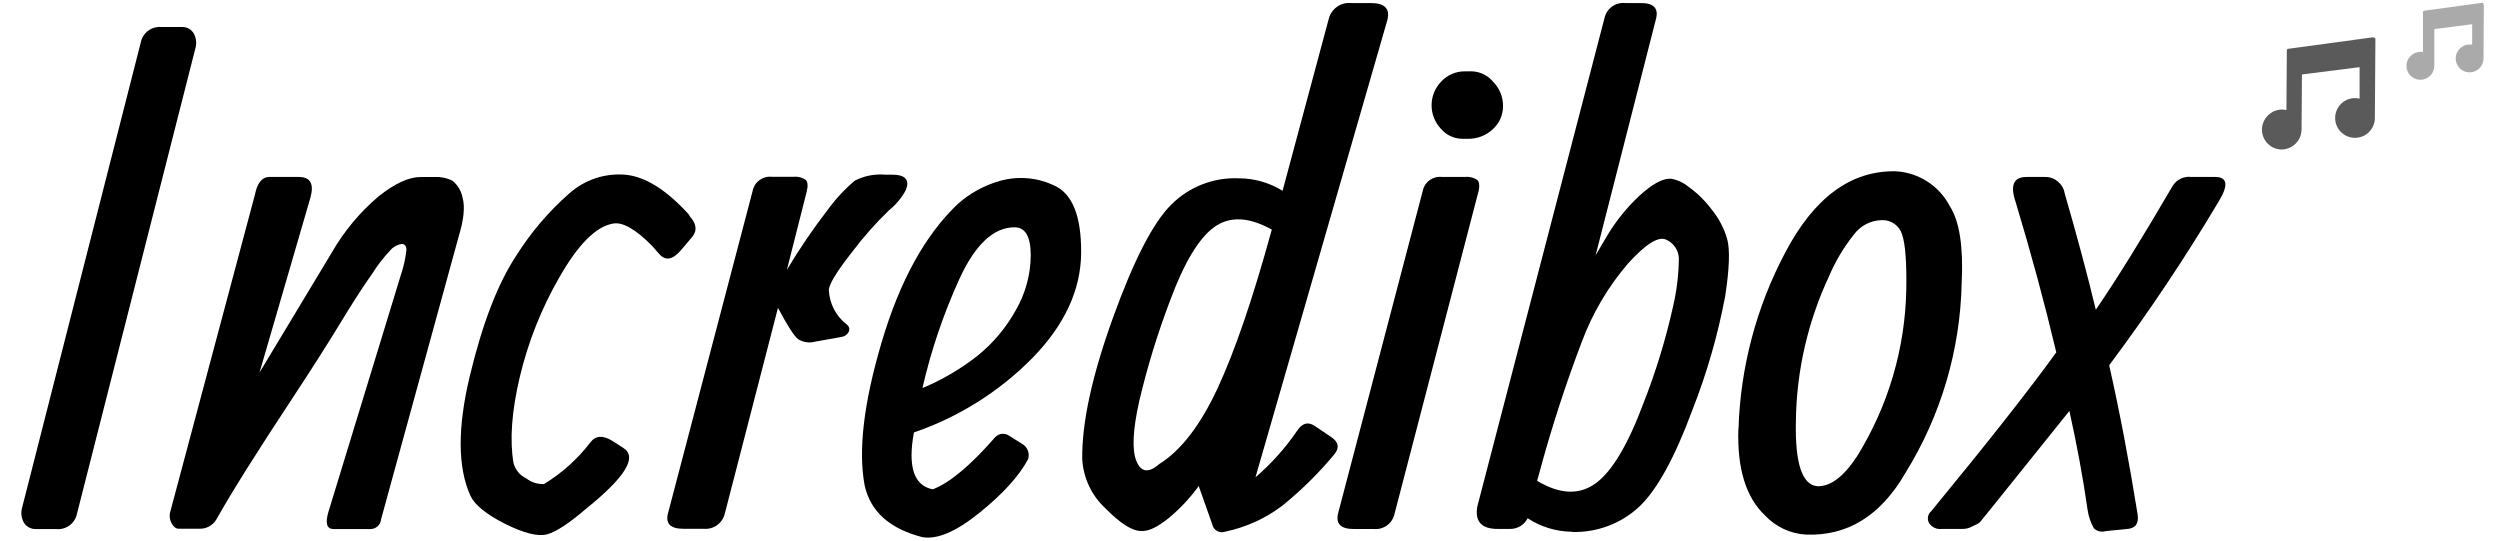
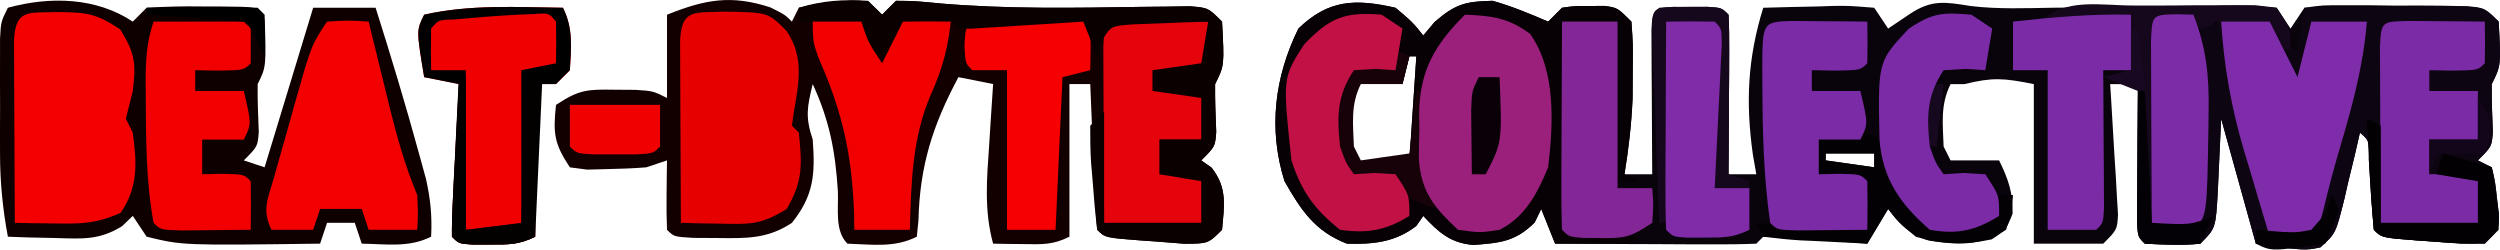
- <svg xmlns="http://www.w3.org/2000/svg" id="png" viewBox="0 0 370 80">
-   <defs>
-     <style>.cls-1{fill:#5a5a5a;}.cls-2{fill:#aaa;}</style>
-   </defs>
-   <path d="M20.84,6.26A2.84,2.84,0,0,1,23.89,4h3a1.94,1.94,0,0,1,1.78.94,2.93,2.93,0,0,1,.22,2.32L11.4,76A2.84,2.84,0,0,1,8.33,78.3h-3a2,2,0,0,1-1.78-.93,2.86,2.86,0,0,1-.28-2.23Z" />
-   <path d="M38.41,55.13,49.08,37.42a31.33,31.33,0,0,1,7-8.4q3.58-2.82,6.14-2.82h2.16a5.07,5.07,0,0,1,2.58.55,4.19,4.19,0,0,1,1.5,2.51q.57,2-.58,5.76L56.4,76.85a1.58,1.58,0,0,1-1.65,1.45H49.38q-1.5,0-.8-2.45L59.35,40.62a17.06,17.06,0,0,0,.8-3.63q0-.88-.7-.88a2.71,2.71,0,0,0-1.68.93,21.92,21.92,0,0,0-2.63,3.39q-2,2.81-4.71,7.28t-7,11q-8,12.1-11.41,18.17a2.8,2.8,0,0,1-2.57,1.37h-3q-.63,0-1.07-.83a2.33,2.33,0,0,1-.14-1.83L37.72,28.85q.52-2.65,2.14-2.66h4.38q2.52,0,1.72,3Z" />
-   <path d="M102,31.91q1.65,1.75.4,3.21l-1.7,2q-1.76,2-3.11.5l-1.1-1.25q-3.71-3.76-5.86-3.26-3.71.7-7.82,7.89a55,55,0,0,0-5.89,14.83Q75.13,63.42,76,68.53a3.5,3.5,0,0,0,1.9,2.28,4,4,0,0,0,2.61.83,25,25,0,0,0,6.86-6.16q1.15-1.55,3.31-.2l1.55,1q3.26,2-5.56,9.07Q83,78.5,81,79.07t-6.23-1.53q-4.18-2.11-5.14-4.16-2.86-6.26-.08-17.81t6.81-17.66a42.1,42.1,0,0,1,7.9-9.29,11.07,11.07,0,0,1,8.32-2.76q4.46.43,9.47,6" />
-   <path d="M116.46,39.93a90.57,90.57,0,0,1,6-8.82,24.52,24.52,0,0,1,4.06-4.38,8.33,8.33,0,0,1,4.48-.88h1q3,0,2.05,2.3a9.71,9.71,0,0,1-2.51,3,52.86,52.86,0,0,0-5.44,6.16q-3.43,4.36-3.43,5.66A6.86,6.86,0,0,0,125.28,48a.87.87,0,0,1,.35,1.08,1.44,1.44,0,0,1-1.05.78l-3.91.7a3.2,3.2,0,0,1-2.53-.35q-.88-.65-3-4.65l-7.87,30.46a2.93,2.93,0,0,1-3.12,2.24h-3q-2.92,0-2.27-2.35l12.52-47.69a2.6,2.6,0,0,1,2.87-2.05h3.17a2.62,2.62,0,0,1,1.81.45q.45.45.15,1.71Z" />
-   <path d="M135.26,64q-1.4,7.61,2.79,8.42,3.74-1.42,9.27-7.75a1.57,1.57,0,0,1,2-.2l1.94,1.21a1.93,1.93,0,0,1,.9,2.28q-2,3.74-7.21,7.94t-8.47,3.59q-7.26-1.87-8.52-7.69-1.45-7.79,2.56-21.27T141.74,30.2A15.82,15.82,0,0,1,148,26.77a11.42,11.42,0,0,1,7.9.63q4.16,1.75,4.11,10T152.78,53a45.11,45.11,0,0,1-17.52,11m1.25-6.56a34.86,34.86,0,0,0,8.19-4.81,22.93,22.93,0,0,0,5.63-6.71,16.41,16.41,0,0,0,2.22-8.12q0-4.16-2.39-4.16-4.68,0-8.19,7.69a84.19,84.19,0,0,0-5.45,16.11" />
-   <path d="M205.32,3,185.81,70.64A35.3,35.3,0,0,0,192,63.72q1.1-1.65,2.55-.7L197,64.67q1.66,1.1.5,2.55a54.54,54.54,0,0,1-7.74,7.64,21.19,21.19,0,0,1-8.45,3.83,1.45,1.45,0,0,1-1.9-1.1l-2-5.66a25.46,25.46,0,0,1-4.46,4.76q-2.36,1.9-3.85,1.9h-.21q-2,0-5.31-3.38a10.72,10.72,0,0,1-3.41-7.29q-.1-8,4.53-20.84t8.66-16.81a13.32,13.32,0,0,1,10-3.88,12.27,12.27,0,0,1,6.46,1.85L196.68,2.7A3.12,3.12,0,0,1,200,.45h2.86Q206,.45,205.32,3M188.26,34q-5.11-2.86-8.54-.4t-6.56,10.92a117.34,117.34,0,0,0-4.56,14.88q-1.43,6.41-.4,8.87t3.38.4q4.81-3,8.64-11.24t8-23.43" />
-   <path d="M218.81,28.36,206.39,76.05a2.85,2.85,0,0,1-3.07,2.24h-3q-2.87,0-2.27-2.36l12.52-47.69a2.59,2.59,0,0,1,2.86-2.05h3.41a2.6,2.6,0,0,1,1.8.45q.45.45.19,1.71m-1.89-17.79h1A4.29,4.29,0,0,1,221,12.12a5.06,5.06,0,0,1,1.45,3.56,4.57,4.57,0,0,1-1.5,3.43,5.24,5.24,0,0,1-3.76,1.43h-.8a4.18,4.18,0,0,1-3.13-1.48,5.05,5.05,0,0,1,.05-7,4.73,4.73,0,0,1,3.58-1.5" />
-   <path d="M232.65,78.7a12.19,12.19,0,0,1-6.56-2,2.86,2.86,0,0,1-2.72,1.58h-1.73q-3.57,0-3-3.31L237.46,2.7A2.84,2.84,0,0,1,240.53.45h2.33q2.83,0,2.23,2.34l-8.94,35,1.5-2.55A27.21,27.21,0,0,1,242.6,29q2.78-2.55,4.53-2.55h.2a5.66,5.66,0,0,1,2.55,1.18A15.65,15.65,0,0,1,253.32,31a12.2,12.2,0,0,1,2.31,4.41q.63,2.31-.3,8.42a93.11,93.11,0,0,1-4.83,16.78Q246.58,71.23,242.6,75a14,14,0,0,1-9.95,3.73m-5.16-7.57q5,3,8.63.4t7.08-11.8a96.48,96.48,0,0,0,4.43-14.48,32.41,32.41,0,0,0,.84-7.09,3.14,3.14,0,0,0-1.86-2.71q-1.71-.85-5.68,3.54a38.35,38.35,0,0,0-6.85,11.64,202.62,202.62,0,0,0-6.29,19.44Z" />
-   <path d="M257.3,63.42a59.65,59.65,0,0,1,6.89-26q6.43-12.27,16.38-12.07a9.6,9.6,0,0,1,8,5.16q2.16,3.36,1.76,11.37A55.62,55.62,0,0,1,282,70q-5.48,9.47-14.72,9.12a9,9,0,0,1-6.08-2.86q-4.22-4-3.92-12.82m17.57,4.08a48.5,48.5,0,0,0,7.28-24.7q.1-6-.62-8.12a3,3,0,0,0-3-2.12,5.26,5.26,0,0,0-4.16,2.17,26.43,26.43,0,0,0-3.66,6.15,52.08,52.08,0,0,0-4.9,21.48q-.2,9.28,3.17,9.58,2.92.1,5.89-4.44" />
-   <path d="M285.75,75.74q12.42-15.08,18.58-23.59-2.55-10.77-6-22.2-1.3-3.76,1.59-3.76h2.75a2.9,2.9,0,0,1,2.9,2.42q2.76,9.52,4.61,17.23,4.52-6.59,11.39-18.35a2.84,2.84,0,0,1,2.76-1.3h3.51q2.76,0,.5,3.67a279.24,279.24,0,0,1-16.18,24.2q2.35,10.44,4.21,22.09.3,2.05-1.65,2.15l-3.06.3a1.79,1.79,0,0,1-1.76-.4,7.69,7.69,0,0,1-.94-2.77q-1-7-2.69-14.61l-9.42,11.73-2.63,3.27-.52.64-.46.57a1.74,1.74,0,0,1-.62.54l-.67.31a2.91,2.91,0,0,1-1.64.4H287.4a1.93,1.93,0,0,1-1.9-.88,1.39,1.39,0,0,1,.25-1.68" />
-   <path class="cls-1" d="M351.27,5.51,338.66,7.22a.24.24,0,0,0-.21.24l-.06,8.83a3,3,0,0,0-.68-.08,3,3,0,0,0-2.94,2.92,2.94,2.94,0,0,0,2.92,3h0a3,3,0,0,0,2.94-2.92l.06-8.19,8.53-1.08,0,4.66a3.09,3.09,0,0,0-.68-.08,2.94,2.94,0,1,0,2.94,3l.08-11.7a.24.24,0,0,0-.27-.24" />
-   <path class="cls-2" d="M367.52.48a.24.24,0,0,0-.19-.06l-8.52,1.16a.24.24,0,0,0-.21.23l0,5.87a2.17,2.17,0,0,0-.38,0,2.06,2.06,0,0,0,0,4.13h0a2.07,2.07,0,0,0,2.06-2.05l0-5.46,5.6-.71,0,3a2.16,2.16,0,0,0-.38,0,2.06,2.06,0,1,0,2.06,2.08l.05-7.9a.24.24,0,0,0-.08-.18m-9.34,11.06Z" />
+ <svg xmlns="http://www.w3.org/2000/svg" version="1.1" width="360.325" height="35.96" viewBox="0,0,360.325,35.96">
+   <g transform="translate(-64.20055,-183.4034)">
+     <g data-paper-data="{&quot;isPaintingLayer&quot;:true}" fill-rule="nonzero" stroke="none" stroke-width="1" stroke-linecap="butt" stroke-linejoin="miter" stroke-miterlimit="10" stroke-dasharray="" stroke-dashoffset="0" style="mix-blend-mode: normal">
+       <path d="M145.337,184.52c1.507,3.013 1.178,5.683 1,9c-0.66,0.66 -1.32,1.32 -2,2c-0.99,0 -1.98,0 -3,0c0,7.26 0,14.52 0,22c-2.38,1.19 -3.915,1.133 -6.562,1.125c-1.208,0.004 -1.208,0.004 -2.441,0.008c-1.996,-0.133 -1.996,-0.133 -2.996,-1.133c-0.017,-1.637 0.037,-3.275 0.121,-4.91c0.048,-0.989 0.097,-1.979 0.146,-2.998c0.056,-1.041 0.112,-2.082 0.17,-3.154c0.052,-1.045 0.104,-2.09 0.158,-3.166c0.13,-2.591 0.265,-5.181 0.404,-7.771c-1.65,-0.33 -3.3,-0.66 -5,-1c-1.125,-6.75 -1.125,-6.75 0,-9c6.56,-1.491 13.31,-1.091 20,-1z" fill="#f00000" />
+       <g>
+         <path d="M265.337,184.52c2.438,2.062 2.438,2.062 4,4c0.536,-0.639 1.073,-1.279 1.625,-1.938c2.97,-2.579 4.45,-2.987 8.375,-3.062c2.8,0.798 5.315,1.843 8,3c0.66,-0.66 1.32,-1.32 2,-2c1.875,-0.266 1.875,-0.266 4,-0.25c0.701,-0.005 1.403,-0.01 2.125,-0.016c1.875,0.266 1.875,0.266 3.875,2.266c0.23,3.23 0.23,3.23 0.188,7.188c-0.006,1.293 -0.013,2.586 -0.02,3.918c-0.161,3.726 -0.572,7.221 -1.168,10.895c1.32,0 2.64,0 4,0c-0.005,-0.692 -0.01,-1.383 -0.016,-2.095c-0.021,-3.114 -0.034,-6.228 -0.047,-9.342c-0.008,-1.089 -0.017,-2.177 -0.025,-3.299c-0.003,-1.034 -0.006,-2.069 -0.01,-3.135c-0.005,-0.958 -0.01,-1.917 -0.016,-2.904c0.114,-2.225 0.114,-2.225 1.114,-3.225c1.497,-0.098 2.999,-0.13 4.5,-0.125c0.815,-0.003 1.629,-0.005 2.469,-0.008c2.031,0.133 2.031,0.133 3.031,1.133c0.087,1.708 0.107,3.419 0.098,5.129c-0.005,1.552 -0.005,1.552 -0.01,3.135c-0.013,1.633 -0.013,1.633 -0.025,3.299c-0.005,1.092 -0.009,2.185 -0.014,3.311c-0.012,2.709 -0.028,5.418 -0.049,8.127c1.32,0 2.64,0 4,0c-0.165,-0.949 -0.33,-1.897 -0.5,-2.875c-1.047,-7.496 -0.751,-13.864 1.5,-21.125c2.626,-0.081 5.249,-0.14 7.875,-0.188c1.12,-0.038 1.12,-0.038 2.262,-0.076c2.168,-0.029 2.168,-0.029 5.863,0.264c0.99,1.485 0.99,1.485 2,3c1.011,-0.681 2.021,-1.361 3.062,-2.062c3.208,-2.161 5.14,-1.774 8.851,-1.187c3.952,0.473 7.915,0.308 11.887,0.242c1.882,-0.017 3.764,-0.034 5.646,-0.051c2.947,-0.031 5.895,-0.067 8.842,-0.113c2.858,-0.042 5.716,-0.066 8.574,-0.086c0.886,-0.019 1.773,-0.037 2.686,-0.056c2.479,-0.01 2.479,-0.01 6.451,0.314c0.99,1.485 0.99,1.485 2,3c0.66,-0.99 1.32,-1.98 2,-3c2.582,-0.372 2.582,-0.372 5.812,-0.363c1.736,0.001 1.736,0.001 3.508,0.002c1.214,0.016 2.429,0.032 3.68,0.049c1.214,-0.003 2.429,-0.006 3.68,-0.01c9.053,0.055 9.053,0.055 11.32,2.322c0.339,6.323 0.339,6.323 -1,9c-0.03,2.309 0.067,4.599 0.16,6.906c-0.16,2.094 -0.16,2.094 -2.16,4.094c0.66,0.33 1.32,0.66 2,1c0.484,1.996 0.484,1.996 0.75,4.438c0.098,0.803 0.196,1.606 0.297,2.434c-0.047,2.129 -0.047,2.129 -2.047,4.129c-2.575,0.009 -5.007,-0.092 -7.562,-0.312c-0.698,-0.048 -1.396,-0.097 -2.115,-0.146c-5.178,-0.397 -5.178,-0.397 -6.322,-1.541c-0.325,-3.361 -0.514,-6.723 -0.719,-10.094c0.04,-2.797 0.04,-2.797 -1.281,-3.906c-0.364,1.589 -0.364,1.589 -0.734,3.211c-0.338,1.388 -0.676,2.776 -1.016,4.164c-0.157,0.699 -0.315,1.397 -0.477,2.117c-1.261,5.045 -1.261,5.045 -3.477,7.047c-2.297,0.461 -2.297,0.461 -9.297,-0.539c-1.65,-5.94 -3.3,-11.88 -5,-18c-0.249,5.175 -0.249,5.175 -0.478,10.351c-0.3,5.427 -0.3,5.427 -2.522,7.649c-2.715,0.328 -5.252,0.131 -8,0c-1,-1 -1,-1 -1.114,-3.133c0.008,-1.375 0.008,-1.375 0.016,-2.777c0.005,-1.484 0.005,-1.484 0.01,-2.998c0.013,-1.561 0.013,-1.561 0.025,-3.154c0.005,-1.045 0.009,-2.09 0.014,-3.166c0.012,-2.591 0.028,-5.181 0.049,-7.771c-1.32,0 -2.64,0 -4,0c0.041,0.626 0.082,1.251 0.124,1.896c0.178,2.826 0.34,5.652 0.501,8.479c0.064,0.985 0.129,1.97 0.195,2.984c0.052,0.941 0.103,1.882 0.156,2.852c0.052,0.869 0.105,1.739 0.159,2.634c-0.135,2.155 -0.135,2.155 -2.135,4.155c-3.3,0 -6.6,0 -10,0c0,-7.59 0,-15.18 0,-23c-4.419,-0.884 -5.921,-0.992 -10,0c-0.66,0 -1.32,0 -2,0c-1.493,2.986 -1.118,5.709 -1,9c0.495,0.99 0.495,0.99 1,2c2.31,0 4.62,0 7,0c1.325,2.728 2.009,4.633 1.938,7.688c-0.938,2.312 -0.938,2.312 -3,3.688c-3.854,0.82 -7.149,0.756 -10.938,-0.375c-2.5,-2.062 -2.5,-2.062 -4,-4c-0.99,1.65 -1.98,3.3 -3,5c-1.071,-0.084 -2.142,-0.168 -3.246,-0.254c-1.397,-0.103 -2.794,-0.206 -4.191,-0.309c-0.707,-0.056 -1.414,-0.112 -2.143,-0.17c-1.804,-0.129 -3.612,-0.203 -5.42,-0.268c-0.33,0.33 -0.66,0.66 -1,1c-2.146,0.088 -4.294,0.107 -6.441,0.098c-1.305,-0.003 -2.61,-0.006 -3.955,-0.01c-1.389,-0.008 -2.777,-0.017 -4.166,-0.025c-1.393,-0.005 -2.785,-0.01 -4.178,-0.014c-3.42,-0.012 -6.84,-0.028 -10.26,-0.049c-0.66,-1.65 -1.32,-3.3 -2,-5c-0.309,0.639 -0.619,1.279 -0.938,1.938c-2.778,2.778 -4.996,2.952 -8.832,3.246c-3.323,-0.273 -5.003,-1.812 -7.23,-4.184c-0.33,0.474 -0.66,0.949 -1,1.438c-3.026,2.364 -6.266,2.672 -10,2.562c-4.602,-1.778 -6.593,-4.789 -9,-9c-2.365,-7.545 -1.435,-15.007 2,-22c4.35,-4.214 8.235,-4.315 14,-3zM267.337,191.52c-0.33,1.32 -0.66,2.64 -1,4c-2.97,-0.495 -2.97,-0.495 -6,-1c-2.458,3.687 -2.311,5.643 -2,10c0.99,1.485 0.99,1.485 2,3c3.465,-0.495 3.465,-0.495 7,-1c0.33,-4.95 0.66,-9.9 1,-15c-0.33,0 -0.66,0 -1,0zM277.337,201.52c1,3 1,3 1,3zM327.337,205.52c0,0.33 0,0.66 0,1c2.31,0.33 4.62,0.66 7,1c0,-0.66 0,-1.32 0,-2c-2.31,0 -4.62,0 -7,0z" fill="#09030c" />
+         <path d="M175.212,184.457c2.125,1.062 2.125,1.062 3.125,2.062c0.33,-0.66 0.66,-1.32 1,-2c2.215,-0.484 2.215,-0.484 4.938,-0.75c0.896,-0.098 1.792,-0.196 2.715,-0.297c2.348,0.047 2.348,0.047 4.348,2.047c0.66,-0.66 1.32,-1.32 2,-2c2.676,0.023 2.676,0.023 6.312,0.375c9.664,0.83 19.318,0.654 29.009,0.5c1.222,-0.011 2.443,-0.023 3.702,-0.035c1.103,-0.017 2.205,-0.034 3.341,-0.051c2.635,0.211 2.635,0.211 4.635,2.211c0.339,6.323 0.339,6.323 -1,9c-0.03,2.309 0.067,4.599 0.16,6.906c-0.16,2.094 -0.16,2.094 -2.16,4.094c0.495,0.351 0.99,0.701 1.5,1.062c2.27,2.932 1.826,5.346 1.5,8.938c-2,2 -2,2 -5.441,2.012c-1.375,-0.097 -2.748,-0.206 -4.121,-0.324c-0.698,-0.048 -1.396,-0.097 -2.115,-0.146c-5.178,-0.397 -5.178,-0.397 -6.322,-1.541c-0.157,-1.559 -0.251,-3.125 -0.316,-4.691c-0.042,-0.944 -0.084,-1.888 -0.127,-2.861c-0.039,-0.993 -0.079,-1.986 -0.119,-3.01c-0.043,-0.997 -0.086,-1.994 -0.131,-3.021c-0.106,-2.472 -0.208,-4.944 -0.307,-7.416c-0.99,0 -1.98,0 -3,0c0,7.26 0,14.52 0,22c-2.405,1.203 -3.95,1.101 -6.625,1.062c-1.226,-0.014 -1.226,-0.014 -2.477,-0.027c-0.626,-0.012 -1.253,-0.023 -1.898,-0.035c-1.326,-4.822 -0.901,-9.388 -0.562,-14.312c0.052,-0.836 0.104,-1.672 0.158,-2.533c0.129,-2.052 0.266,-4.103 0.404,-6.154c-2.475,-0.495 -2.475,-0.495 -5,-1c-3.712,6.959 -5.568,12.748 -5.762,20.664c-0.079,0.771 -0.157,1.542 -0.238,2.336c-3.253,1.627 -6.392,1.115 -10,1c-1.862,-1.862 -1.264,-5.065 -1.375,-7.562c-0.36,-5.778 -1.215,-10.198 -3.625,-15.438c-0.8,3.287 -1.097,4.71 0,8c0.369,4.977 0.165,8.044 -3,12c-3.489,2.321 -6.57,2.238 -10.688,2.188c-1.738,-0.01 -1.738,-0.01 -3.512,-0.02c-2.801,-0.168 -2.801,-0.168 -3.801,-1.168c-0.072,-1.686 -0.084,-3.375 -0.062,-5.062c0.009,-0.919 0.018,-1.838 0.027,-2.785c0.012,-0.71 0.023,-1.421 0.035,-2.152c-0.99,0.33 -1.98,0.66 -3,1c-1.851,0.143 -3.707,0.22 -5.562,0.25c-0.971,0.026 -1.941,0.052 -2.941,0.078c-0.824,-0.108 -1.647,-0.217 -2.496,-0.328c-2.3,-3.45 -2.431,-4.946 -2,-9c3.381,-2.254 4.606,-2.245 8.562,-2.188c1.456,0.01 1.456,0.01 2.941,0.02c2.496,0.168 2.496,0.168 4.496,1.168c0,-3.96 0,-7.92 0,-12c5.481,-2.192 9.222,-2.906 14.875,-1.062z" fill="#120000" />
+         <path d="M83.337,186.52c0.66,-0.66 1.32,-1.32 2,-2c2.727,-0.172 5.339,-0.232 8.062,-0.188c0.746,0.001 1.491,0.001 2.26,0.002c5.537,0.045 5.537,0.045 6.678,1.186c0.239,7.522 0.239,7.522 -1,10c-0.03,2.309 0.067,4.599 0.16,6.906c-0.16,2.094 -0.16,2.094 -2.16,4.094c0.99,0.33 1.98,0.66 3,1c2.31,-7.59 4.62,-15.18 7,-23c2.97,0 5.94,0 9,0c2.208,6.966 4.32,13.952 6.25,21c0.335,1.217 0.67,2.434 1.016,3.688c0.647,2.918 0.892,5.344 0.734,8.312c-3.215,1.607 -6.436,1.057 -10,1c-0.33,-0.99 -0.66,-1.98 -1,-3c-1.32,0 -2.64,0 -4,0c-0.33,0.99 -0.66,1.98 -1,3c-19.805,0.26 -19.805,0.26 -25,-1c-0.66,-0.99 -1.32,-1.98 -2,-3c-0.51,0.491 -1.021,0.982 -1.547,1.488c-3.348,2.063 -5.805,1.808 -9.703,1.699c-1.263,-0.027 -2.527,-0.054 -3.828,-0.082c-0.964,-0.035 -1.928,-0.07 -2.922,-0.105c-0.757,-4.045 -1.128,-7.871 -1.133,-11.984c-0.001,-1.1 -0.003,-2.199 -0.004,-3.332c0.004,-1.133 0.008,-2.266 0.012,-3.434c-0.004,-1.149 -0.008,-2.297 -0.012,-3.48c0.001,-1.094 0.003,-2.189 0.004,-3.316c0.001,-0.999 0.002,-1.997 0.003,-3.026c0.129,-2.427 0.129,-2.427 1.129,-4.427c6.06,-1.666 12.736,-1.509 18,2z" fill="#0f0000" />
+         <path d="M265.337,184.52c2.438,2.062 2.438,2.062 4,4c0.536,-0.639 1.073,-1.279 1.625,-1.938c2.97,-2.579 4.45,-2.987 8.375,-3.062c2.8,0.798 5.315,1.843 8,3c0.66,-0.66 1.32,-1.32 2,-2c1.875,-0.266 1.875,-0.266 4,-0.25c0.701,-0.005 1.403,-0.01 2.125,-0.016c1.875,0.266 1.875,0.266 3.875,2.266c0.23,3.23 0.23,3.23 0.188,7.188c-0.006,1.293 -0.013,2.586 -0.02,3.918c-0.161,3.726 -0.572,7.221 -1.168,10.895c0.66,0.33 1.32,0.66 2,1c-0.99,0 -1.98,0 -3,0c0,-7.59 0,-15.18 0,-23c-2.64,0 -5.28,0 -8,0c0.33,9.9 0.66,19.8 1,30c3.3,0.33 6.6,0.66 10,1c0,0.33 0,0.66 0,1c-3.96,0 -7.92,0 -12,0c-0.66,-1.65 -1.32,-3.3 -2,-5c-0.309,0.639 -0.619,1.279 -0.938,1.938c-2.778,2.778 -4.996,2.952 -8.832,3.246c-3.323,-0.273 -5.003,-1.812 -7.23,-4.184c-0.33,0.474 -0.66,0.949 -1,1.438c-3.026,2.364 -6.266,2.672 -10,2.562c-4.602,-1.778 -6.593,-4.789 -9,-9c-2.365,-7.545 -1.435,-15.007 2,-22c4.35,-4.214 8.235,-4.315 14,-3zM267.337,191.52c-0.33,1.32 -0.66,2.64 -1,4c-2.97,-0.495 -2.97,-0.495 -6,-1c-2.458,3.687 -2.311,5.643 -2,10c0.99,1.485 0.99,1.485 2,3c3.465,-0.495 3.465,-0.495 7,-1c0.33,-4.95 0.66,-9.9 1,-15c-0.33,0 -0.66,0 -1,0zM277.337,201.52c1,3 1,3 1,3z" fill="#070105" />
+         <path d="M335.337,203.52c1.09,2.215 1.981,4.483 2.902,6.773c1.127,2.287 2.102,3.652 4.098,5.227c3.543,0.302 6.604,0.045 10,-1c0,-0.99 0,-1.98 0,-3c0.66,0 1.32,0 2,0c-0.188,2.375 -0.188,2.375 -1,5c-3.603,2.402 -7.006,2.19 -11.129,1.559c-2.725,-0.813 -4.16,-2.348 -5.871,-4.559c-0.99,1.65 -1.98,3.3 -3,5c-2.48,-0.113 -4.958,-0.24 -7.438,-0.375c-0.707,-0.031 -1.414,-0.062 -2.143,-0.094c-1.812,-0.104 -3.618,-0.31 -5.42,-0.531c-0.33,-0.66 -0.66,-1.32 -1,-2c5.28,0.33 10.56,0.66 16,1c-0.33,-2.31 -0.66,-4.62 -1,-7c-2.97,-0.495 -2.97,-0.495 -6,-1c0,-1.65 0,-3.3 0,-5c6.75,-1.125 6.75,-1.125 9,0zM327.337,205.52c0,0.33 0,0.66 0,1c2.31,0.33 4.62,0.66 7,1c0,-0.66 0,-1.32 0,-2c-2.31,0 -4.62,0 -7,0z" fill="#040105" />
+         <path d="M371.79,184.198c1.119,0.003 1.119,0.003 2.26,0.007c2.278,0.003 4.556,-0.02 6.834,-0.046c1.443,-0.002 2.885,-0.003 4.328,-0.002c1.976,-0.004 1.976,-0.004 3.992,-0.009c1.034,0.123 2.068,0.246 3.133,0.372c2,3 2,3 2,6c-0.66,0 -1.32,0 -2,0c-0.495,-1.485 -0.495,-1.485 -1,-3c-2.64,-0.33 -5.28,-0.66 -8,-1c-0.33,0.66 -0.66,1.32 -1,2c-0.66,-0.66 -1.32,-1.32 -2,-2c-1.65,0 -3.3,0 -5,0c-0.33,9.57 -0.66,19.14 -1,29c-0.33,0 -0.66,0 -1,0c-0.33,-6.27 -0.66,-12.54 -1,-19c-2.475,-0.99 -2.475,-0.99 -5,-2c1.32,-0.33 2.64,-0.66 4,-1c0,-2.64 0,-5.28 0,-8c-6.435,0.495 -6.435,0.495 -13,1c3.502,-3.502 8.718,-2.304 13.453,-2.322z" fill="#15071c" />
+         <path d="M265.337,190.52c0.66,0.33 1.32,0.66 2,1c-0.33,1.32 -0.66,2.64 -1,4c-1.98,0 -3.96,0 -6,0c-1.493,2.986 -1.118,5.709 -1,9c0.33,0.66 0.66,1.32 1,2c3.465,-0.495 3.465,-0.495 7,-1c0.33,-2.97 0.66,-5.94 1,-9c0.33,0 0.66,0 1,0c0.061,0.976 0.121,1.952 0.184,2.957c0.084,1.272 0.168,2.545 0.254,3.855c0.081,1.265 0.162,2.529 0.246,3.832c0.188,3.347 0.188,3.347 1.316,6.355c-4.875,-1.75 -4.875,-1.75 -6,-4c-0.928,0.103 -1.856,0.206 -2.812,0.312c-3.188,-0.312 -3.188,-0.312 -5.062,-2.312c-1.519,-4.05 -1.537,-6.671 -1.125,-11c1.5,-2.5 1.5,-2.5 3,-4c2.97,0.495 2.97,0.495 6,1c0,-0.99 0,-1.98 0,-3z" fill="#17020a" />
+         <path d="M305.369,184.387c0.815,0.003 1.629,0.005 2.469,0.008c0.815,-0.003 1.629,-0.005 2.469,-0.008c2.031,0.133 2.031,0.133 3.031,1.133c0.087,1.708 0.107,3.419 0.098,5.129c-0.003,1.034 -0.006,2.069 -0.01,3.135c-0.008,1.089 -0.017,2.177 -0.025,3.299c-0.005,1.092 -0.009,2.185 -0.014,3.311c-0.012,2.709 -0.028,5.418 -0.049,8.127c0.99,0.33 1.98,0.66 3,1c0,0.33 0,0.66 0,1c-1.65,0 -3.3,0 -5,0c0,-7.59 0,-15.18 0,-23c-2.31,-0.33 -4.62,-0.66 -7,-1c0,9.57 0,19.14 0,29c-0.33,0 -0.66,0 -1,0c-0.167,-4.254 -0.328,-8.508 -0.482,-12.762c-0.053,-1.448 -0.109,-2.897 -0.166,-4.345c-0.082,-2.077 -0.157,-4.155 -0.231,-6.233c-0.047,-1.252 -0.094,-2.503 -0.143,-3.793c0.029,-3.803 0.029,-3.803 3.053,-4z" fill="#15071c" />
+         <path d="M404.337,184.52c5.61,0 11.22,0 17,0c0,0.33 0,0.66 0,1c-4.29,0 -8.58,0 -13,0c-0.33,2.31 -0.66,4.62 -1,7c-0.66,0 -1.32,0 -2,0c-0.33,-2.64 -0.66,-5.28 -1,-8z" fill="#020002" />
+         <path d="M342.337,195.52c0.66,0 1.32,0 2,0c-0.33,2.97 -0.66,5.94 -1,9c-0.66,0 -1.32,0 -2,0c-0.098,-6.152 -0.098,-6.152 0,-8c0.33,-0.33 0.66,-0.66 1,-1z" fill="#16081e" />
+         <path d="M145.337,184.52c1.507,3.013 1.178,5.683 1,9c-0.66,0.66 -1.32,1.32 -2,2c-0.99,0 -1.98,0 -3,0c0,7.26 0,14.52 0,22c-2.38,1.19 -3.915,1.133 -6.562,1.125c-1.208,0.004 -1.208,0.004 -2.441,0.008c-1.996,-0.133 -1.996,-0.133 -2.996,-1.133c-0.017,-1.637 0.037,-3.275 0.121,-4.91c0.048,-0.989 0.097,-1.979 0.146,-2.998c0.056,-1.041 0.112,-2.082 0.17,-3.154c0.052,-1.045 0.104,-2.09 0.158,-3.166c0.13,-2.591 0.265,-5.181 0.404,-7.771c-1.65,-0.33 -3.3,-0.66 -5,-1c-1.125,-6.75 -1.125,-6.75 0,-9c6.56,-1.491 13.31,-1.091 20,-1zM132.587,185.957c-1.446,0.122 -1.446,0.122 -2.922,0.246c-2.285,0.071 -2.285,0.071 -3.328,1.316c-0.041,2 -0.043,4 0,6c1.65,0 3.3,0 5,0c0,7.59 0,15.18 0,23c2.64,0 5.28,0 8,0c0,-7.59 0,-15.18 0,-23c1.65,-0.33 3.3,-0.66 5,-1c0.043,-2 0.041,-4 0,-6c-1.024,-1.25 -1.024,-1.25 -3.203,-1.09c-2.862,0.092 -5.694,0.277 -8.547,0.527z" fill="#000000" />
+         <path d="M130.337,194.52c0.33,0 0.66,0 1,0c0,7.26 0,14.52 0,22c3.96,-0.495 3.96,-0.495 8,-1c0.33,-6.93 0.66,-13.86 1,-21c0.66,0.33 1.32,0.66 2,1c-0.33,7.26 -0.66,14.52 -1,22c-2.38,1.19 -3.915,1.133 -6.562,1.125c-1.208,0.004 -1.208,0.004 -2.441,0.008c-1.996,-0.133 -1.996,-0.133 -2.996,-1.133c-0.017,-1.71 0.037,-3.421 0.121,-5.129c0.048,-1.034 0.097,-2.069 0.146,-3.135c0.056,-1.089 0.112,-2.177 0.17,-3.299c0.052,-1.092 0.104,-2.185 0.158,-3.311c0.13,-2.709 0.265,-5.418 0.404,-8.127z" fill="#030000" />
+       </g>
+       <path d="M396.337,184.52c4.292,-0.058 8.583,-0.094 12.875,-0.125c1.223,-0.017 2.447,-0.034 3.707,-0.051c1.167,-0.006 2.333,-0.013 3.535,-0.02c1.079,-0.01 2.158,-0.021 3.269,-0.032c2.614,0.227 2.614,0.227 4.614,2.227c0.339,6.323 0.339,6.323 -1,9c-0.03,2.309 0.067,4.599 0.16,6.906c-0.16,2.094 -0.16,2.094 -2.16,4.094c0.66,0.33 1.32,0.66 2,1c0.484,1.996 0.484,1.996 0.75,4.438c0.147,1.205 0.147,1.205 0.297,2.434c-0.047,2.129 -0.047,2.129 -2.047,4.129c-2.575,0.009 -5.007,-0.092 -7.562,-0.312c-0.698,-0.048 -1.396,-0.097 -2.115,-0.146c-5.178,-0.397 -5.178,-0.397 -6.322,-1.541c-0.325,-3.361 -0.514,-6.723 -0.719,-10.094c0.04,-2.797 0.04,-2.797 -1.281,-3.906c-0.242,1.06 -0.485,2.119 -0.734,3.211c-0.338,1.388 -0.676,2.776 -1.016,4.164c-0.157,0.699 -0.315,1.397 -0.477,2.117c-1.261,5.045 -1.261,5.045 -3.477,7.047c-2.297,0.461 -2.297,0.461 -9.297,-0.539c-1.65,-5.94 -3.3,-11.88 -5,-18c-0.249,5.175 -0.249,5.175 -0.478,10.351c-0.3,5.427 -0.3,5.427 -2.522,7.649c-2.715,0.328 -5.252,0.131 -8,0c-1,-1 -1,-1 -1.114,-3.041c0.005,-0.875 0.01,-1.749 0.016,-2.65c0.003,-0.944 0.006,-1.888 0.01,-2.861c0.008,-0.993 0.017,-1.986 0.025,-3.01c0.005,-0.997 0.009,-1.994 0.014,-3.021c0.012,-2.472 0.028,-4.944 0.049,-7.416c0.33,0 0.66,0 1,0c0.33,6.27 0.66,12.54 1,19c1.98,0 3.96,0 6,0c0.922,-6.212 1.122,-12.226 1.062,-18.5c-0.005,-0.918 -0.009,-1.836 -0.014,-2.781c-0.012,-2.24 -0.028,-4.479 -0.049,-6.719c0.99,-0.33 1.98,-0.66 3,-1c2.459,10.309 4.83,20.626 7,31c2.97,-0.495 2.97,-0.495 6,-1c2.802,-9.968 5.572,-19.932 8,-30c-2.64,0 -5.28,0 -8,0c-0.124,1.258 -0.247,2.516 -0.375,3.812c-0.324,3.291 -0.691,4.287 -2.625,7.188c-0.33,-2.31 -0.66,-4.62 -1,-7c0.66,0 1.32,0 2,0c0.33,-1.98 0.66,-3.96 1,-6z" fill="#0e0513" />
+       <path d="M72.587,185.145c4.092,0.043 5.439,0.168 8.938,2.5c2.119,3.361 2.311,4.974 1.812,8.875c-0.333,1.333 -0.667,2.667 -1,4c0.33,0.66 0.66,1.32 1,2c0.594,4.394 0.798,7.831 -1.75,11.562c-3.544,1.567 -5.62,1.587 -9.453,1.527c-1.084,-0.013 -2.169,-0.026 -3.286,-0.039c-0.829,-0.017 -1.657,-0.033 -2.511,-0.051c-0.025,-4.112 -0.043,-8.223 -0.055,-12.335c-0.005,-1.4 -0.012,-2.799 -0.021,-4.199c-0.012,-2.008 -0.017,-4.016 -0.022,-6.024c-0.005,-1.21 -0.01,-2.419 -0.016,-3.666c0.192,-4.694 2.112,-4.003 6.364,-4.151z" fill="#f50000" />
+       <path d="M168.587,185.082c6.301,0.09 6.301,0.09 9,2.812c2.496,3.717 1.781,7.319 1.047,11.551c-0.098,0.684 -0.196,1.369 -0.297,2.074c0.33,0.33 0.66,0.66 1,1c0.464,4.641 0.615,6.945 -1.75,11c-3.686,2.268 -5.218,2.216 -9.453,2.125c-1.084,-0.018 -2.169,-0.036 -3.286,-0.055c-0.829,-0.023 -1.657,-0.046 -2.511,-0.07c-0.025,-4.112 -0.043,-8.223 -0.055,-12.335c-0.005,-1.4 -0.012,-2.799 -0.021,-4.199c-0.012,-2.008 -0.017,-4.016 -0.022,-6.024c-0.005,-1.21 -0.01,-2.419 -0.016,-3.666c0.191,-4.678 2.115,-4.026 6.364,-4.213z" fill="#e70000" />
+       <path d="M275.337,185.52c3.84,0.142 6.252,0.449 9.375,2.75c3.791,5.25 3.362,13.051 2.625,19.25c-1.543,3.72 -3.313,7.157 -7,9c-2.812,0.438 -2.812,0.438 -6,0c-3.411,-3.196 -5.26,-5.378 -5.629,-10.094c-0.004,-1.469 0.019,-2.938 0.066,-4.406c-0.011,-0.733 -0.022,-1.467 -0.033,-2.223c0.083,-6.178 2.195,-9.877 6.596,-14.277zM277.337,201.52c1,3 1,3 1,3z" fill="#9b207c" />
+       <path d="M111.337,186.52c3.125,-0.188 3.125,-0.188 6,0c0.141,0.58 0.282,1.159 0.427,1.757c0.645,2.645 1.297,5.288 1.948,7.931c0.222,0.912 0.443,1.824 0.672,2.764c1.072,4.335 2.237,8.418 3.953,12.549c0.125,2.812 0.125,2.812 0,5c-2.31,0 -4.62,0 -7,0c-0.33,-0.99 -0.66,-1.98 -1,-3c-1.98,0 -3.96,0 -6,0c-0.33,0.99 -0.66,1.98 -1,3c-1.98,0 -3.96,0 -6,0c-1.446,-2.891 -0.502,-4.476 0.363,-7.559c0.31,-1.108 0.62,-2.216 0.939,-3.357c0.333,-1.162 0.666,-2.324 1.01,-3.521c0.322,-1.158 0.643,-2.316 0.975,-3.51c2.45,-8.659 2.45,-8.659 4.713,-12.053z" fill="#f30000" />
+       <path d="M384.337,186.52c2.31,0 4.62,0 7,0c1.32,2.64 2.64,5.28 4,8c0.66,-2.64 1.32,-5.28 2,-8c2.64,0 5.28,0 8,0c-0.519,6.487 -2.168,12.406 -4.016,18.637c-0.795,2.717 -1.517,5.423 -2.172,8.176c-0.812,3.188 -0.812,3.188 -1.812,4.188c-2,0.041 -4,0.043 -6,0c-0.994,-3.287 -1.967,-6.581 -2.938,-9.875c-0.278,-0.918 -0.556,-1.836 -0.842,-2.781c-1.788,-6.118 -2.827,-11.982 -3.221,-18.344z" fill="#7f2cab" />
+       <path d="M227.497,186.422c1.932,0.017 1.932,0.017 3.902,0.035c1.29,0.009 2.581,0.018 3.91,0.027c0.999,0.012 1.998,0.023 3.027,0.035c0.043,2 0.041,4 0,6c-1,1 -1,1 -4.562,1.062c-1.134,-0.021 -2.269,-0.041 -3.438,-0.062c0,0.99 0,1.98 0,3c2.31,0 4.62,0 7,0c1.125,4.75 1.125,4.75 0,7c-1.98,0 -3.96,0 -6,0c0,1.65 0,3.3 0,5c1.454,-0.031 1.454,-0.031 2.938,-0.062c3.062,0.062 3.062,0.062 4.062,1.062c0.125,3 0.125,3 0,6c-1,1 -1,1 -3.652,1.133c-1.084,-0.003 -2.168,-0.005 -3.285,-0.008c-1.622,0.004 -1.622,0.004 -3.277,0.008c-2.785,-0.133 -2.785,-0.133 -4.785,-1.133c-0.025,-3.969 -0.043,-7.939 -0.055,-11.908c-0.005,-1.351 -0.012,-2.702 -0.021,-4.054c-0.012,-1.939 -0.017,-3.877 -0.022,-5.816c-0.005,-1.168 -0.01,-2.336 -0.016,-3.539c0.164,-3.881 0.324,-3.659 4.274,-3.781z" fill="#e5030c" />
+       <path d="M411.497,186.422c1.932,0.017 1.932,0.017 3.902,0.035c1.29,0.009 2.581,0.018 3.91,0.027c0.999,0.012 1.998,0.023 3.027,0.035c0.043,2 0.041,4 0,6c-1,1 -1,1 -4.562,1.062c-1.134,-0.021 -2.269,-0.041 -3.438,-0.062c0,0.99 0,1.98 0,3c2.31,0 4.62,0 7,0c0,2.31 0,4.62 0,7c-2.31,0 -4.62,0 -7,0c0,1.65 0,3.3 0,5c1.702,-0.031 1.702,-0.031 3.438,-0.062c3.562,0.062 3.562,0.062 4.562,1.062c0.125,3 0.125,3 0,6c-1,1 -1,1 -3.652,1.133c-1.084,-0.003 -2.168,-0.005 -3.285,-0.008c-1.622,0.004 -1.622,0.004 -3.277,0.008c-2.785,-0.133 -2.785,-0.133 -4.785,-1.133c-0.025,-3.969 -0.043,-7.939 -0.055,-11.908c-0.005,-1.351 -0.012,-2.702 -0.021,-4.054c-0.012,-1.939 -0.017,-3.877 -0.022,-5.816c-0.005,-1.168 -0.01,-2.336 -0.016,-3.539c0.164,-3.881 0.324,-3.659 4.274,-3.781z" fill="#7b2ba6" />
+       <path d="M322.497,186.422c1.932,0.017 1.932,0.017 3.902,0.035c1.29,0.009 2.581,0.018 3.91,0.027c0.999,0.012 1.998,0.023 3.027,0.035c0.043,2 0.041,4 0,6c-1,1 -1,1 -4.562,1.062c-1.134,-0.021 -2.269,-0.041 -3.438,-0.062c0,0.99 0,1.98 0,3c2.31,0 4.62,0 7,0c1.125,4.75 1.125,4.75 0,7c-1.98,0 -3.96,0 -6,0c0,1.65 0,3.3 0,5c1.454,-0.031 1.454,-0.031 2.938,-0.062c3.062,0.062 3.062,0.062 4.062,1.062c0.041,2.333 0.042,4.667 0,7c-2.146,0.027 -4.292,0.046 -6.438,0.062c-1.195,0.012 -2.39,0.023 -3.621,0.035c-2.941,-0.098 -2.941,-0.098 -3.941,-1.098c-0.932,-6.527 -1.104,-12.981 -1.125,-19.562c-0.005,-0.81 -0.009,-1.62 -0.014,-2.455c0.018,-6.948 0.018,-6.948 4.299,-7.08z" fill="#7b2ba6" />
+       <path d="M86.337,186.52c4.62,0 9.24,0 14,0c0,1.98 0,3.96 0,6c-1,1 -1,1 -4.562,1.062c-1.134,-0.021 -2.269,-0.041 -3.438,-0.062c0,0.99 0,1.98 0,3c2.31,0 4.62,0 7,0c1.125,4.75 1.125,4.75 0,7c-1.98,0 -3.96,0 -6,0c0,1.65 0,3.3 0,5c1.454,-0.031 1.454,-0.031 2.938,-0.062c3.062,0.062 3.062,0.062 4.062,1.062c0.041,2.333 0.042,4.667 0,7c-2.146,0.027 -4.292,0.046 -6.438,0.062c-1.195,0.012 -2.39,0.023 -3.621,0.035c-2.941,-0.098 -2.941,-0.098 -3.941,-1.098c-1.114,-6.065 -1.102,-12.29 -1.125,-18.438c-0.005,-0.698 -0.009,-1.396 -0.014,-2.115c0.009,-3.09 0.154,-5.493 1.139,-8.447z" fill="#f20000" />
+       <path d="M181.337,185.52c2.31,0 4.62,0 7,0c0.99,1.98 1.98,3.96 3,6c0.99,-1.98 1.98,-3.96 3,-6c2.31,0 4.62,0 7,0c-0.376,4.319 -1.198,7.613 -3,11.562c-2.682,6.288 -2.805,12.678 -3,19.438c-2.64,0 -5.28,0 -8,0c-0.014,-0.86 -0.028,-1.72 -0.043,-2.605c-0.327,-8.101 -1.61,-14.181 -4.898,-21.652c-1.059,-2.742 -1.059,-2.742 -1.059,-6.742z" fill="#f20000" />
+       <path d="M371.337,185.52c0,2.64 0,5.28 0,8c-1.32,0 -2.64,0 -4,0c0.005,0.661 0.01,1.322 0.016,2.004c0.021,2.978 0.034,5.956 0.047,8.934c0.008,1.041 0.017,2.082 0.025,3.154c0.003,0.989 0.006,1.979 0.01,2.998c0.005,0.916 0.01,1.833 0.016,2.777c-0.114,2.133 -0.114,2.133 -1.114,3.133c-2.31,0 -4.62,0 -7,0c0,-7.59 0,-15.18 0,-23c-1.65,0 -3.3,0 -5,0c0,-2.31 0,-4.62 0,-7c5.695,-0.642 11.267,-1.125 17,-1z" fill="#7c2ba7" />
+       <path d="M220.337,185.52c1,1 1,1 1.062,4.562c-0.021,1.134 -0.041,2.269 -0.062,3.438c-1.32,0.33 -2.64,0.66 -4,1c-0.33,7.26 -0.66,14.52 -1,22c-2.31,0 -4.62,0 -7,0c0,-7.59 0,-15.18 0,-23c-1.65,0 -3.3,0 -5,0c-1,-1 -1,-1 -1.125,-3.5c0.125,-2.5 0.125,-2.5 1.125,-3.5c1.744,-0.237 3.496,-0.415 5.25,-0.562c0.954,-0.084 1.908,-0.168 2.891,-0.254c2.638,-0.169 5.218,-0.291 7.859,-0.184z" fill="#f70001" />
+       <path d="M348.337,185.52c0.99,0.66 1.98,1.32 3,2c-0.33,1.98 -0.66,3.96 -1,6c-0.949,-0.062 -1.897,-0.124 -2.875,-0.188c-1.547,0.093 -1.547,0.093 -3.125,0.188c-2.469,3.704 -2.449,6.706 -2,11c0.863,2.406 0.863,2.406 2,4c1.423,-0.093 1.423,-0.093 2.875,-0.188c1.031,0.062 2.062,0.124 3.125,0.188c2,3 2,3 2,6c-3.435,2.114 -6.007,2.719 -10,2c-4.199,-3.643 -6.779,-7.289 -7.238,-12.926c-0.248,-11.331 -0.248,-11.331 4.238,-16.074c3.47,-2.313 4.925,-2.34 9,-2z" fill="#7c2ba7" />
+       <path d="M263.337,185.52c0.99,0.66 1.98,1.32 3,2c-0.33,1.98 -0.66,3.96 -1,6c-0.949,-0.062 -1.897,-0.124 -2.875,-0.188c-1.547,0.093 -1.547,0.093 -3.125,0.188c-2.469,3.704 -2.449,6.706 -2,11c0.863,2.406 0.863,2.406 2,4c1.423,-0.093 1.423,-0.093 2.875,-0.188c1.031,0.062 2.062,0.124 3.125,0.188c2,3 2,3 2,6c-3.415,2.102 -6.023,2.568 -10,2c-3.698,-2.942 -5.559,-5.55 -7,-10c-1.281,-11.899 -1.281,-11.899 1.812,-16.688c3.685,-3.895 5.907,-4.753 11.188,-4.312z" fill="#c21144" />
+       <path d="M289.337,186.52c2.64,0 5.28,0 8,0c0,7.92 0,15.84 0,24c1.65,0 3.3,0 5,0c0.188,2.375 0.188,2.375 0,5c-3.169,2.113 -3.996,2.253 -7.625,2.188c-0.797,-0.006 -1.593,-0.013 -2.414,-0.02c-1.961,-0.168 -1.961,-0.168 -2.961,-1.168c-0.088,-2.219 -0.107,-4.44 -0.098,-6.66c0.001,-0.664 0.003,-1.329 0.004,-2.014c0.006,-2.13 0.018,-4.259 0.031,-6.389c0.005,-1.441 0.01,-2.882 0.014,-4.322c0.011,-3.538 0.028,-7.077 0.049,-10.615z" fill="#842796" />
+       <path d="M189.337,183.52c0.66,0.66 1.32,1.32 2,2c0.66,-0.66 1.32,-1.32 2,-2c2.676,0.023 2.676,0.023 6.312,0.375c9.664,0.83 19.318,0.654 29.009,0.5c1.222,-0.011 2.443,-0.023 3.702,-0.035c1.103,-0.017 2.205,-0.034 3.341,-0.051c2.635,0.211 2.635,0.211 4.635,2.211c0.339,6.323 0.339,6.323 -1,9c-0.03,2.309 0.067,4.599 0.16,6.906c-0.16,2.094 -0.16,2.094 -2.16,4.094c0.495,0.351 0.99,0.701 1.5,1.062c2.27,2.932 1.826,5.346 1.5,8.938c-2,2 -2,2 -5.441,2.012c-1.375,-0.097 -2.748,-0.206 -4.121,-0.324c-0.698,-0.048 -1.396,-0.097 -2.115,-0.146c-5.178,-0.397 -5.178,-0.397 -6.322,-1.541c-0.291,-2.487 -0.515,-4.942 -0.688,-7.438c-0.06,-0.694 -0.12,-1.388 -0.182,-2.104c-0.128,-1.816 -0.137,-3.639 -0.131,-5.459c0.66,-0.66 1.32,-1.32 2,-2c0,5.28 0,10.56 0,16c4.62,0 9.24,0 14,0c0,-1.98 0,-3.96 0,-6c-1.98,-0.33 -3.96,-0.66 -6,-1c0,-1.65 0,-3.3 0,-5c1.98,0 3.96,0 6,0c0,-1.98 0,-3.96 0,-6c-2.31,-0.33 -4.62,-0.66 -7,-1c0,-0.99 0,-1.98 0,-3c3.465,-0.495 3.465,-0.495 7,-1c0.33,-1.98 0.66,-3.96 1,-6c-2.292,0.06 -4.584,0.149 -6.875,0.25c-1.276,0.046 -2.552,0.093 -3.867,0.141c-3.35,0.235 -3.35,0.235 -4.703,2.656c-0.183,0.645 -0.366,1.289 -0.555,1.953c-0.66,-1.65 -1.32,-3.3 -2,-5c-1.288,0.084 -2.576,0.168 -3.902,0.254c-1.678,0.103 -3.357,0.206 -5.035,0.309c-0.85,0.056 -1.7,0.112 -2.576,0.17c-0.809,0.048 -1.618,0.097 -2.451,0.146c-0.749,0.047 -1.498,0.094 -2.269,0.143c-1.766,-0.022 -1.766,-0.022 -2.766,-1.022c-2.333,-0.041 -4.667,-0.042 -7,0c-0.99,1.98 -1.98,3.96 -3,6c-2,-3 -2,-3 -3,-6c-2.97,0 -5.94,0 -9,0c0,-0.66 0,-1.32 0,-2c3.386,-1.042 6.467,-1.23 10,-1z" fill="#0a0000" />
+       <path d="M304.337,186.52c2.333,-0.042 4.667,-0.041 7,0c1,1 1,1 1.022,3.225c-0.047,0.958 -0.094,1.917 -0.143,2.904c-0.048,1.034 -0.097,2.069 -0.146,3.135c-0.056,1.089 -0.112,2.177 -0.17,3.299c-0.052,1.092 -0.104,2.185 -0.158,3.311c-0.13,2.709 -0.265,5.418 -0.404,8.127c1.65,0 3.3,0 5,0c0,1.98 0,3.96 0,6c-2.38,1.19 -3.915,1.133 -6.562,1.125c-1.208,0.004 -1.208,0.004 -2.441,0.008c-1.996,-0.133 -1.996,-0.133 -2.996,-1.133c-0.088,-2.219 -0.107,-4.44 -0.098,-6.66c0.001,-0.664 0.003,-1.329 0.004,-2.014c0.006,-2.13 0.018,-4.259 0.031,-6.389c0.005,-1.441 0.01,-2.882 0.014,-4.322c0.011,-3.538 0.028,-7.077 0.049,-10.615z" fill="#802ba7" />
+       <path d="M377.9,185.457c1.207,0.031 1.207,0.031 2.438,0.062c1.85,4.695 2.283,8.884 2.188,13.875c-0.007,0.705 -0.014,1.409 -0.022,2.135c-0.203,13.028 -0.203,13.028 -2.166,14.99c-2,0.041 -4,0.043 -6,0c-0.025,-4.254 -0.043,-8.508 -0.055,-12.762c-0.005,-1.448 -0.012,-2.896 -0.021,-4.345c-0.012,-2.078 -0.018,-4.155 -0.022,-6.233c-0.005,-1.252 -0.01,-2.503 -0.016,-3.793c0.152,-3.844 0.152,-3.844 3.676,-3.93z" fill="#7d2ca8" />
+       <path d="M146.337,198.52c4.29,0 8.58,0 13,0c0,1.98 0,3.96 0,6c-1,1 -1,1 -3.469,1.133c-1.5,-0.004 -1.5,-0.004 -3.031,-0.008c-1,0.003 -2.001,0.005 -3.031,0.008c-2.469,-0.133 -2.469,-0.133 -3.469,-1.133c0,-1.98 0,-3.96 0,-6z" fill="#f00000" />
+       <path d="M405.337,200.52c0.99,0.495 0.99,0.495 2,1c0,4.62 0,9.24 0,14c4.62,0 9.24,0 14,0c0,-1.98 0,-3.96 0,-6c-2.97,-0.495 -2.97,-0.495 -6,-1c0.33,-0.99 0.66,-1.98 1,-3c2.31,0.66 4.62,1.32 7,2c0.222,1.456 0.427,2.915 0.625,4.375c0.174,1.218 0.174,1.218 0.352,2.461c0.008,0.714 0.015,1.428 0.023,2.164c-2,2 -2,2 -5.441,2.012c-1.375,-0.097 -2.748,-0.206 -4.121,-0.324c-0.698,-0.048 -1.396,-0.097 -2.115,-0.146c-5.178,-0.397 -5.178,-0.397 -6.322,-1.541c-0.237,-2.692 -0.422,-5.365 -0.562,-8.062c-0.043,-0.759 -0.086,-1.517 -0.131,-2.299c-0.106,-1.879 -0.207,-3.759 -0.307,-5.639z" fill="#020002" />
+       <path d="M277.337,194.52c0.99,0 1.98,0 3,0c0.369,9.41 0.369,9.41 -2,14c-0.66,0 -1.32,0 -2,0c-0.027,-1.958 -0.046,-3.917 -0.062,-5.875c-0.012,-1.091 -0.023,-2.181 -0.035,-3.305c0.098,-2.82 0.098,-2.82 1.098,-4.82zM277.337,201.52c1,3 1,3 1,3z" fill="#090107" />
+       <path d="M372.337,196.52c0.33,0 0.66,0 1,0c0.33,6.27 0.66,12.54 1,19c5.578,0.316 5.578,0.316 9,-1c-0.66,1.32 -1.32,2.64 -2,4c-6.152,0.098 -6.152,0.098 -8,0c-1,-1 -1,-1 -1.114,-3.041c0.005,-0.875 0.01,-1.749 0.016,-2.65c0.003,-0.944 0.006,-1.888 0.01,-2.861c0.008,-0.993 0.017,-1.986 0.025,-3.01c0.005,-0.997 0.009,-1.994 0.014,-3.021c0.012,-2.472 0.028,-4.944 0.049,-7.416z" fill="#040106" />
+       <path d="M400.337,211.52c0.33,0.66 0.66,1.32 1,2c-0.938,2.625 -0.938,2.625 -2,5c-7.75,1.125 -7.75,1.125 -10,0c0,-0.66 0,-1.32 0,-2c1.887,0.155 1.887,0.155 3.812,0.312c2.179,0.083 2.179,0.083 4.188,-0.312c2.082,-2.355 2.082,-2.355 3,-5z" fill="#030104" />
+       <path d="M421.337,197.52c1.429,2.354 2.087,3.48 1.625,6.25c-0.206,0.578 -0.412,1.155 -0.625,1.75c-2.31,0 -4.62,0 -7,0c-0.33,0.99 -0.66,1.98 -1,3c0,-1.65 0,-3.3 0,-5c2.31,0 4.62,0 7,0c0,-1.98 0,-3.96 0,-6z" fill="#13061a" />
+       <path d="M85.337,184.52c2.646,-0.027 5.292,-0.047 7.938,-0.062c0.755,-0.008 1.51,-0.017 2.287,-0.025c1.925,-0.009 3.851,0.036 5.775,0.088c1,1 1,1 1.062,4.062c-0.021,0.969 -0.041,1.939 -0.062,2.938c-0.464,-0.959 -0.464,-0.959 -0.938,-1.938c-0.897,-1.999 -0.897,-1.999 -2.062,-3.062c-2.35,-0.235 -4.706,-0.414 -7.062,-0.562c-1.29,-0.084 -2.581,-0.168 -3.91,-0.254c-1.499,-0.091 -1.499,-0.091 -3.027,-0.184c0,-0.33 0,-0.66 0,-1z" fill="#000000" />
+       <path d="M371.337,187.52c0.33,0 0.66,0 1,0c0.33,2.97 0.66,5.94 1,9c-1.98,-0.66 -3.96,-1.32 -6,-2c1.32,-0.33 2.64,-0.66 4,-1c0,-1.98 0,-3.96 0,-6z" fill="#190821" />
+     </g>
+   </g>
</svg>
